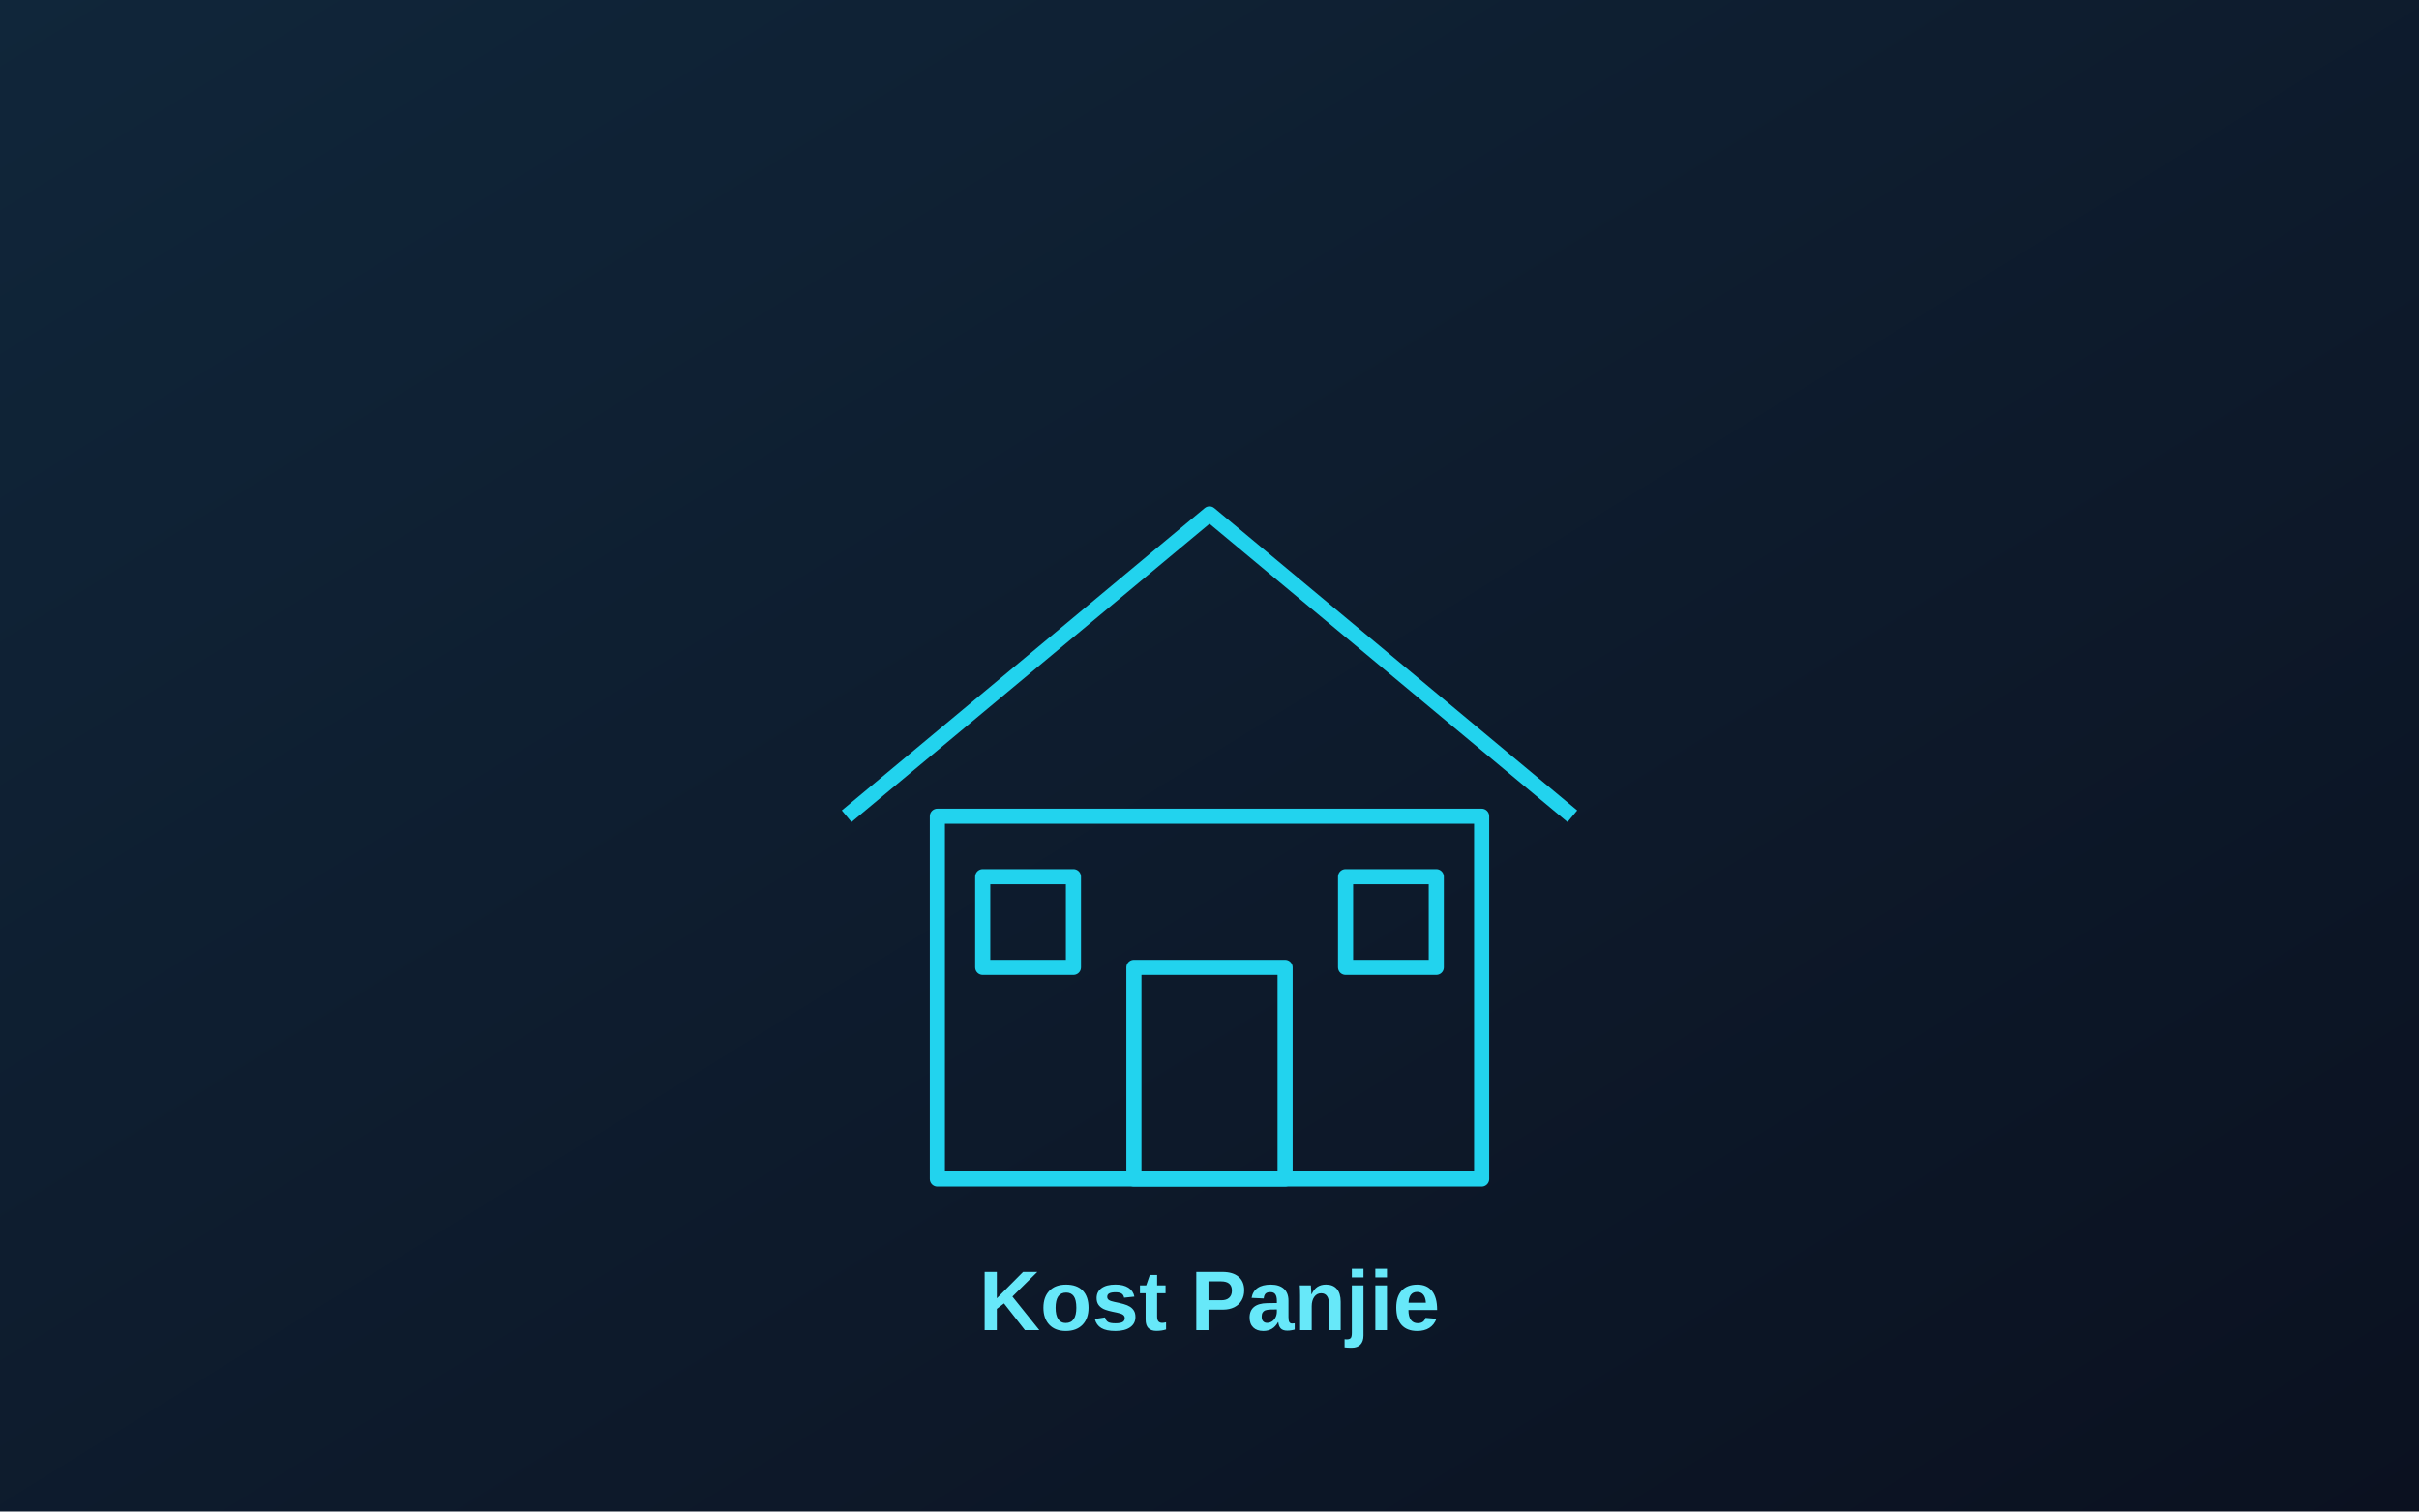
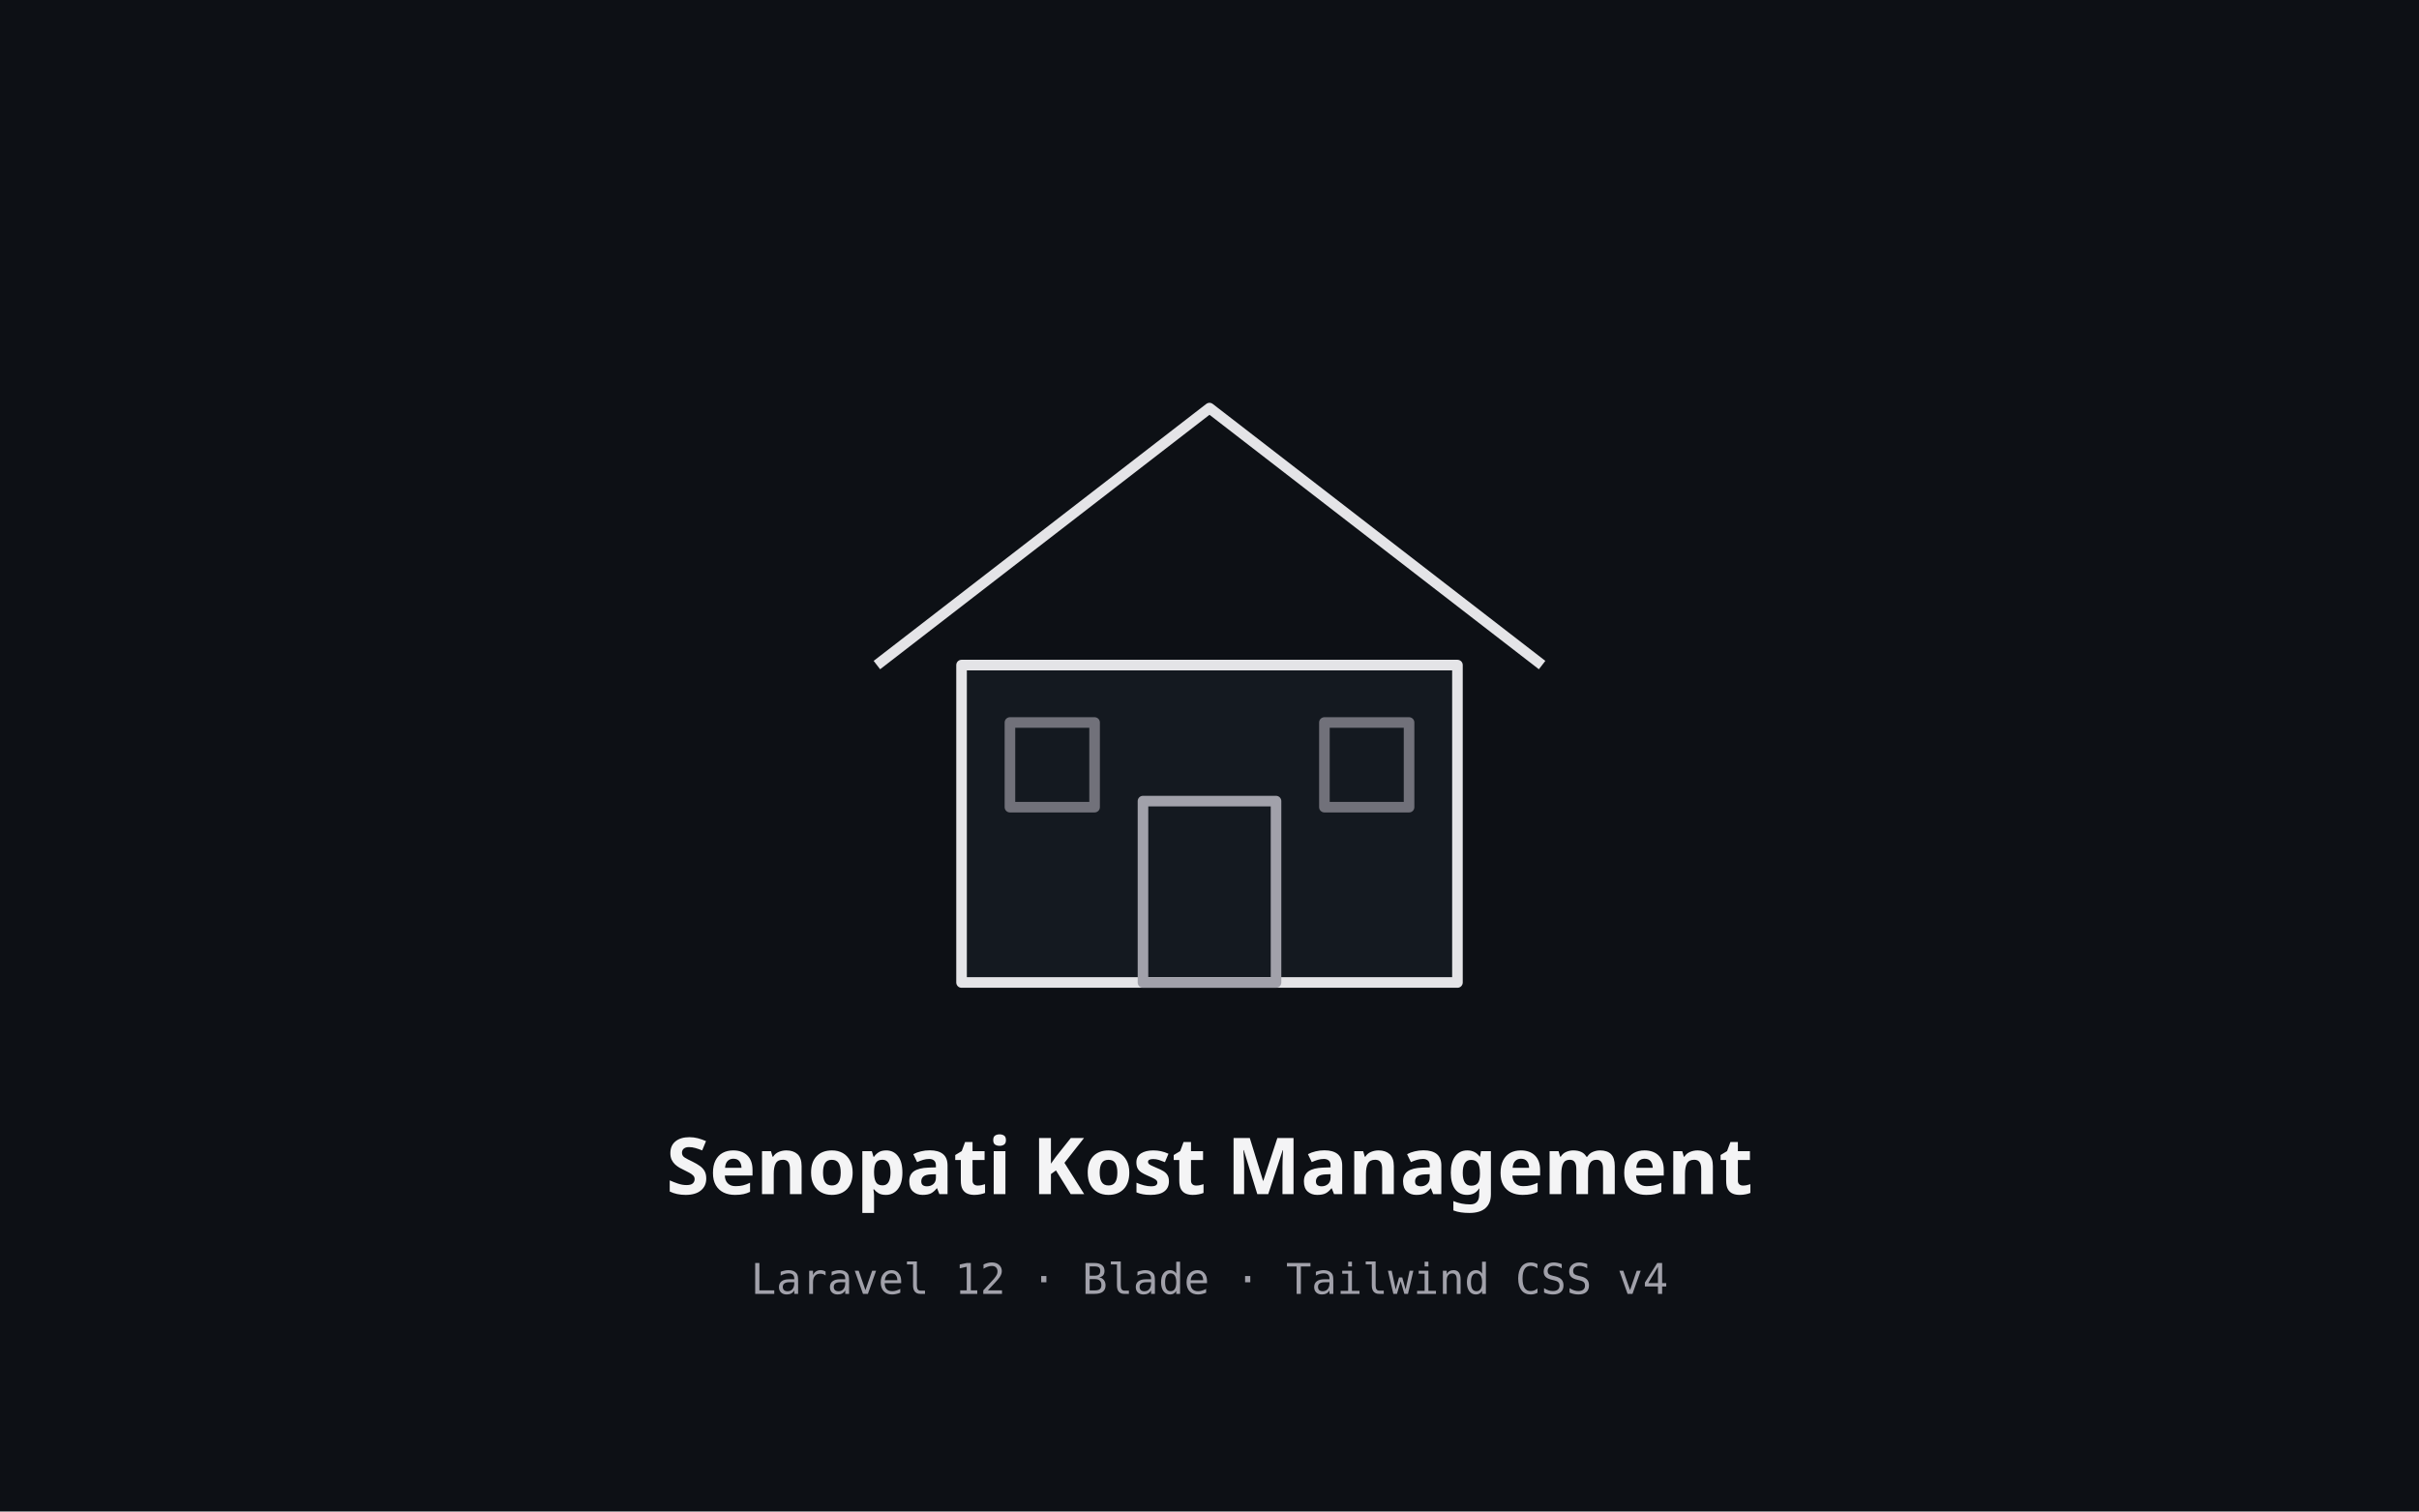
<svg xmlns="http://www.w3.org/2000/svg" viewBox="0 0 800 500">
-   <defs>
-     <linearGradient id="g3" x1="0" y1="0" x2="1" y2="1">
-       <stop offset="0%" stop-color="#10263a" />
-       <stop offset="100%" stop-color="#0b1120" />
-     </linearGradient>
-   </defs>
-   <rect width="800" height="500" fill="url(#g3)" />
-   <g transform="translate(280,150)" stroke="#22d3ee" stroke-width="5" fill="none" stroke-linejoin="round">
-     <path d="M0 120 L120 20 L240 120" />
-     <rect x="30" y="120" width="180" height="120" />
-     <rect x="95" y="170" width="50" height="70" />
-     <rect x="45" y="140" width="30" height="30" />
-     <rect x="165" y="140" width="30" height="30" />
+   <rect width="800" height="500" fill="#0d1015" />
+   <g transform="translate(290,115)" stroke="#e4e4e7" stroke-width="3.5" fill="none" stroke-linejoin="round">
+     <path d="M0 105 L110 20 L220 105" />
+     <rect x="28" y="105" width="164" height="105" fill="#141920" />
+     <rect x="88" y="150" width="44" height="60" stroke="#a1a1aa" />
+     <rect x="44" y="124" width="28" height="28" stroke="#71717a" />
+     <rect x="148" y="124" width="28" height="28" stroke="#71717a" />
  </g>
-   <text x="400" y="440" text-anchor="middle" fill="#67e8f9" font-family="Arial, sans-serif" font-size="28" font-weight="bold">Kost Panjie</text>
+   <text x="400" y="395" text-anchor="middle" fill="#f4f4f5" font-family="system-ui, sans-serif" font-size="26" font-weight="bold">Senopati Kost Management</text>
+   <text x="400" y="428" text-anchor="middle" fill="#a1a1aa" font-family="monospace" font-size="14">Laravel 12 · Blade · Tailwind CSS v4</text>
</svg>
